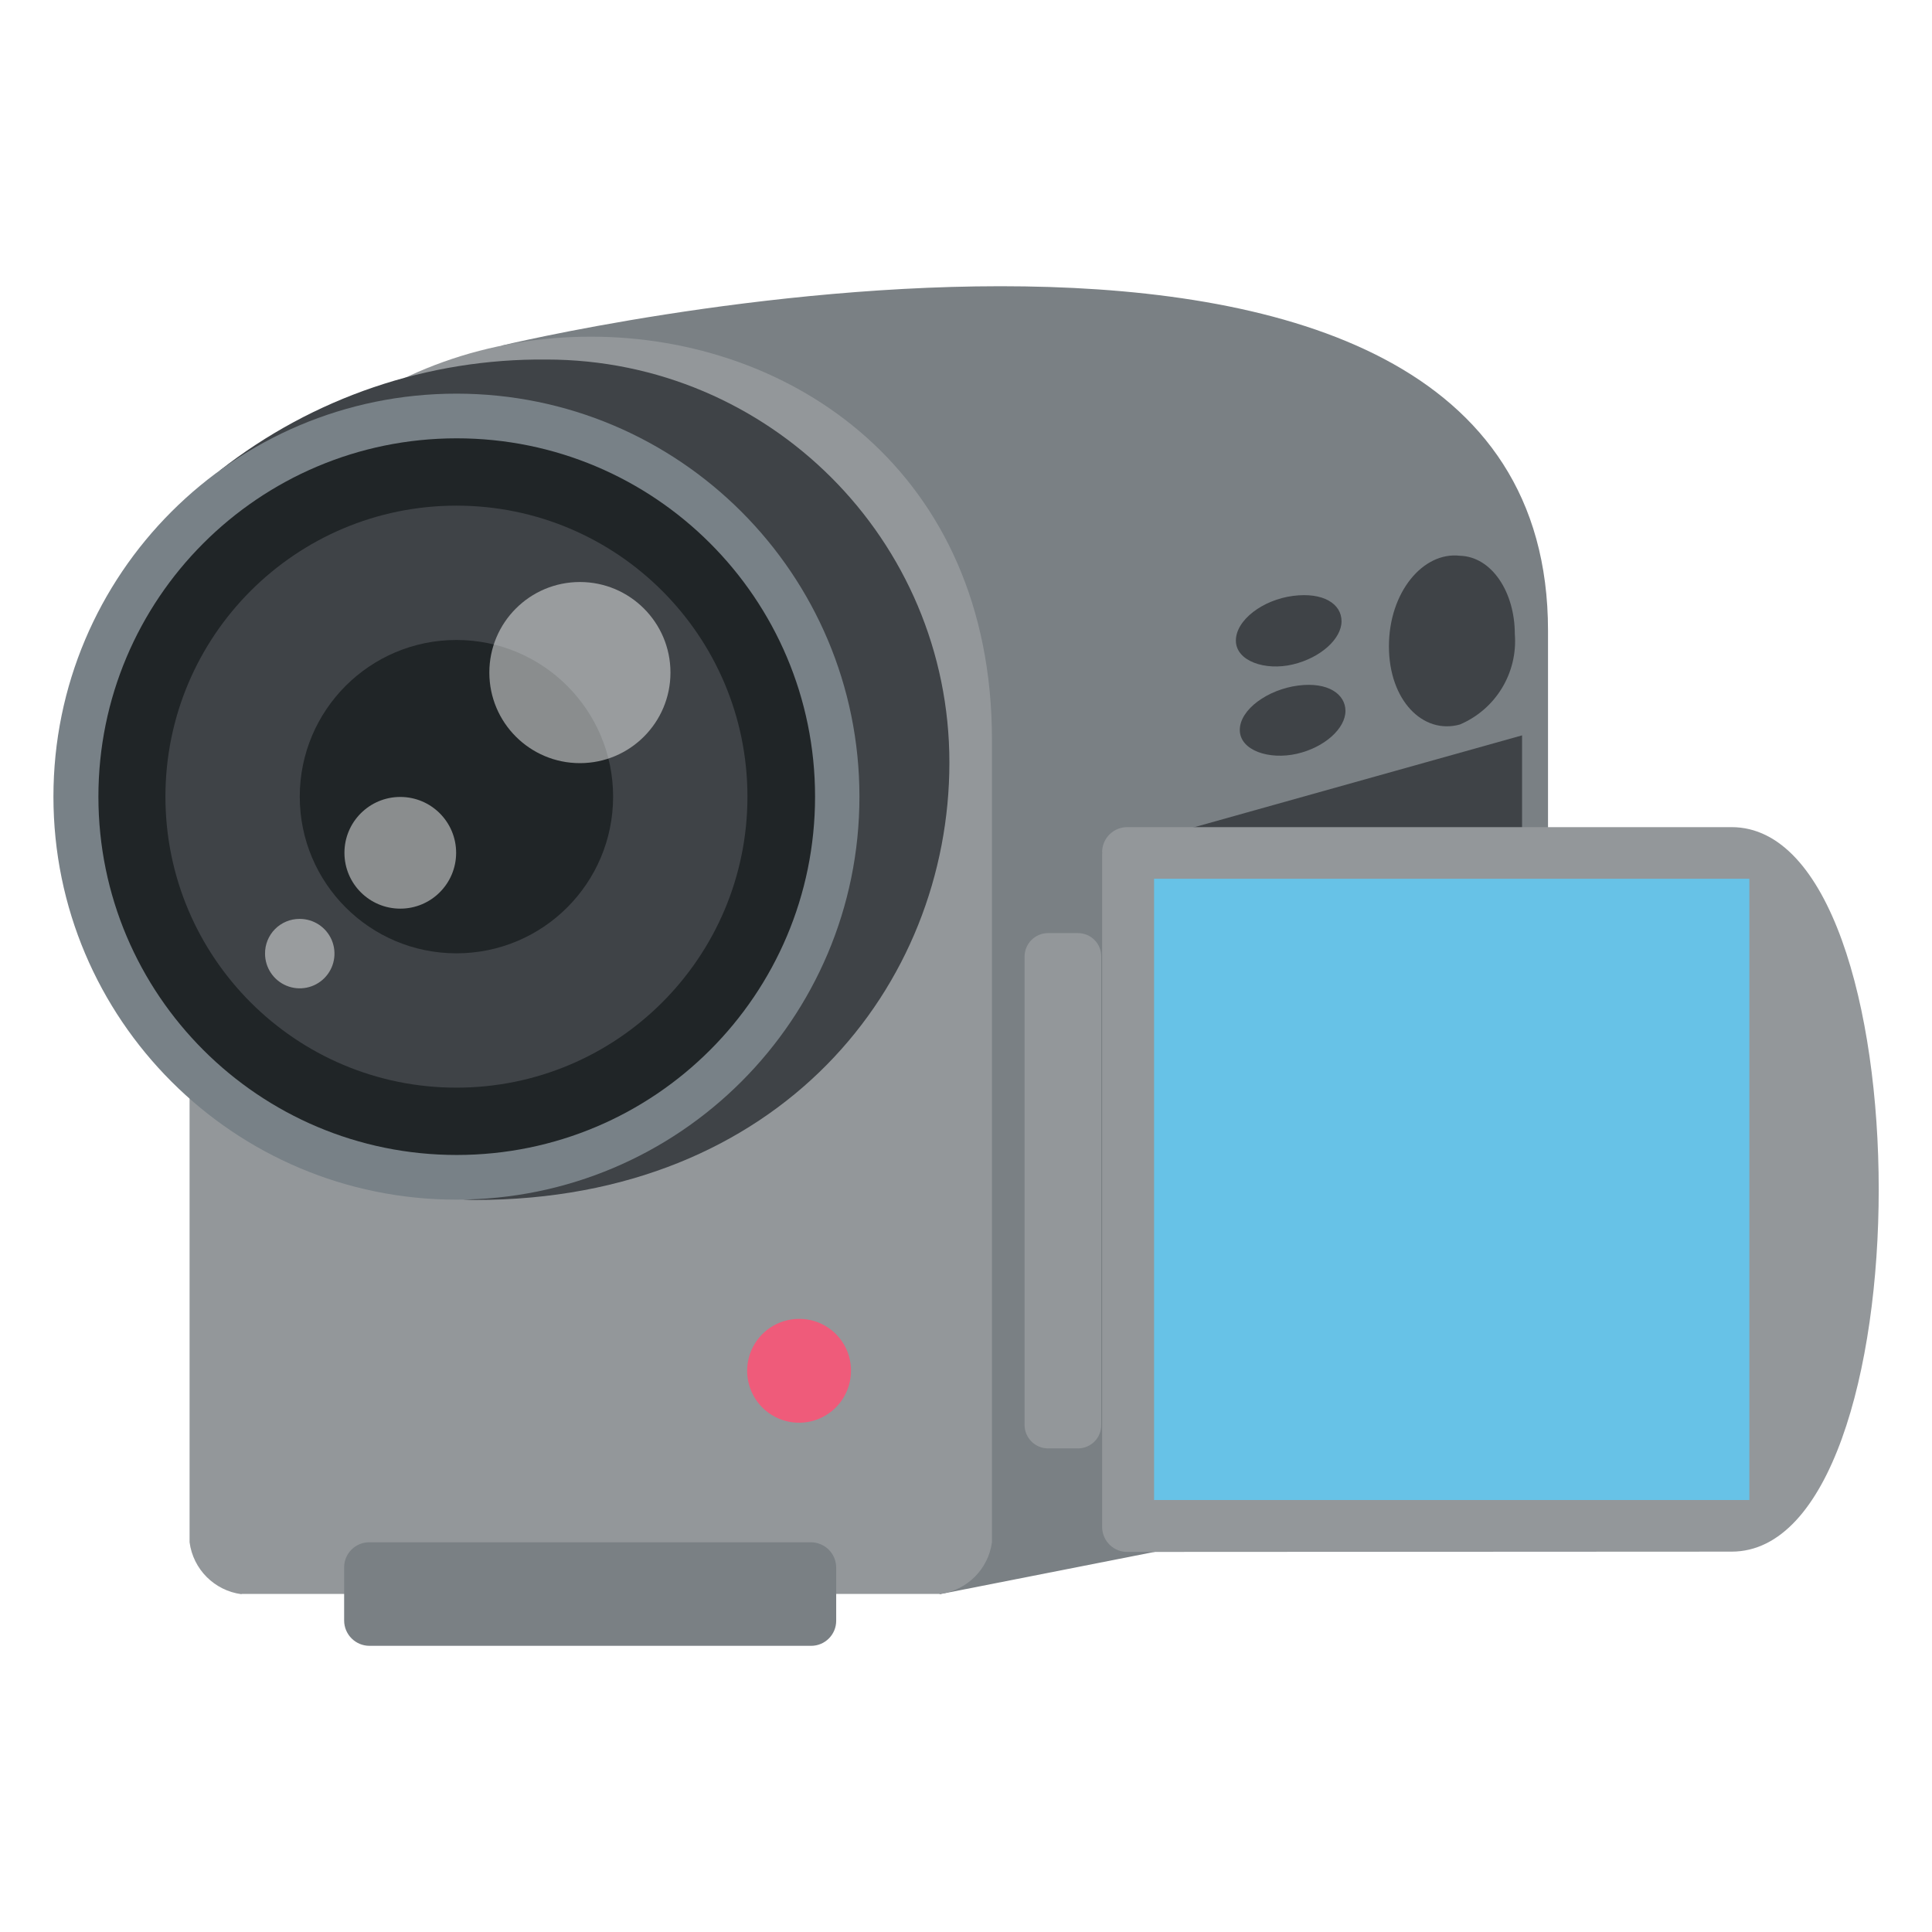
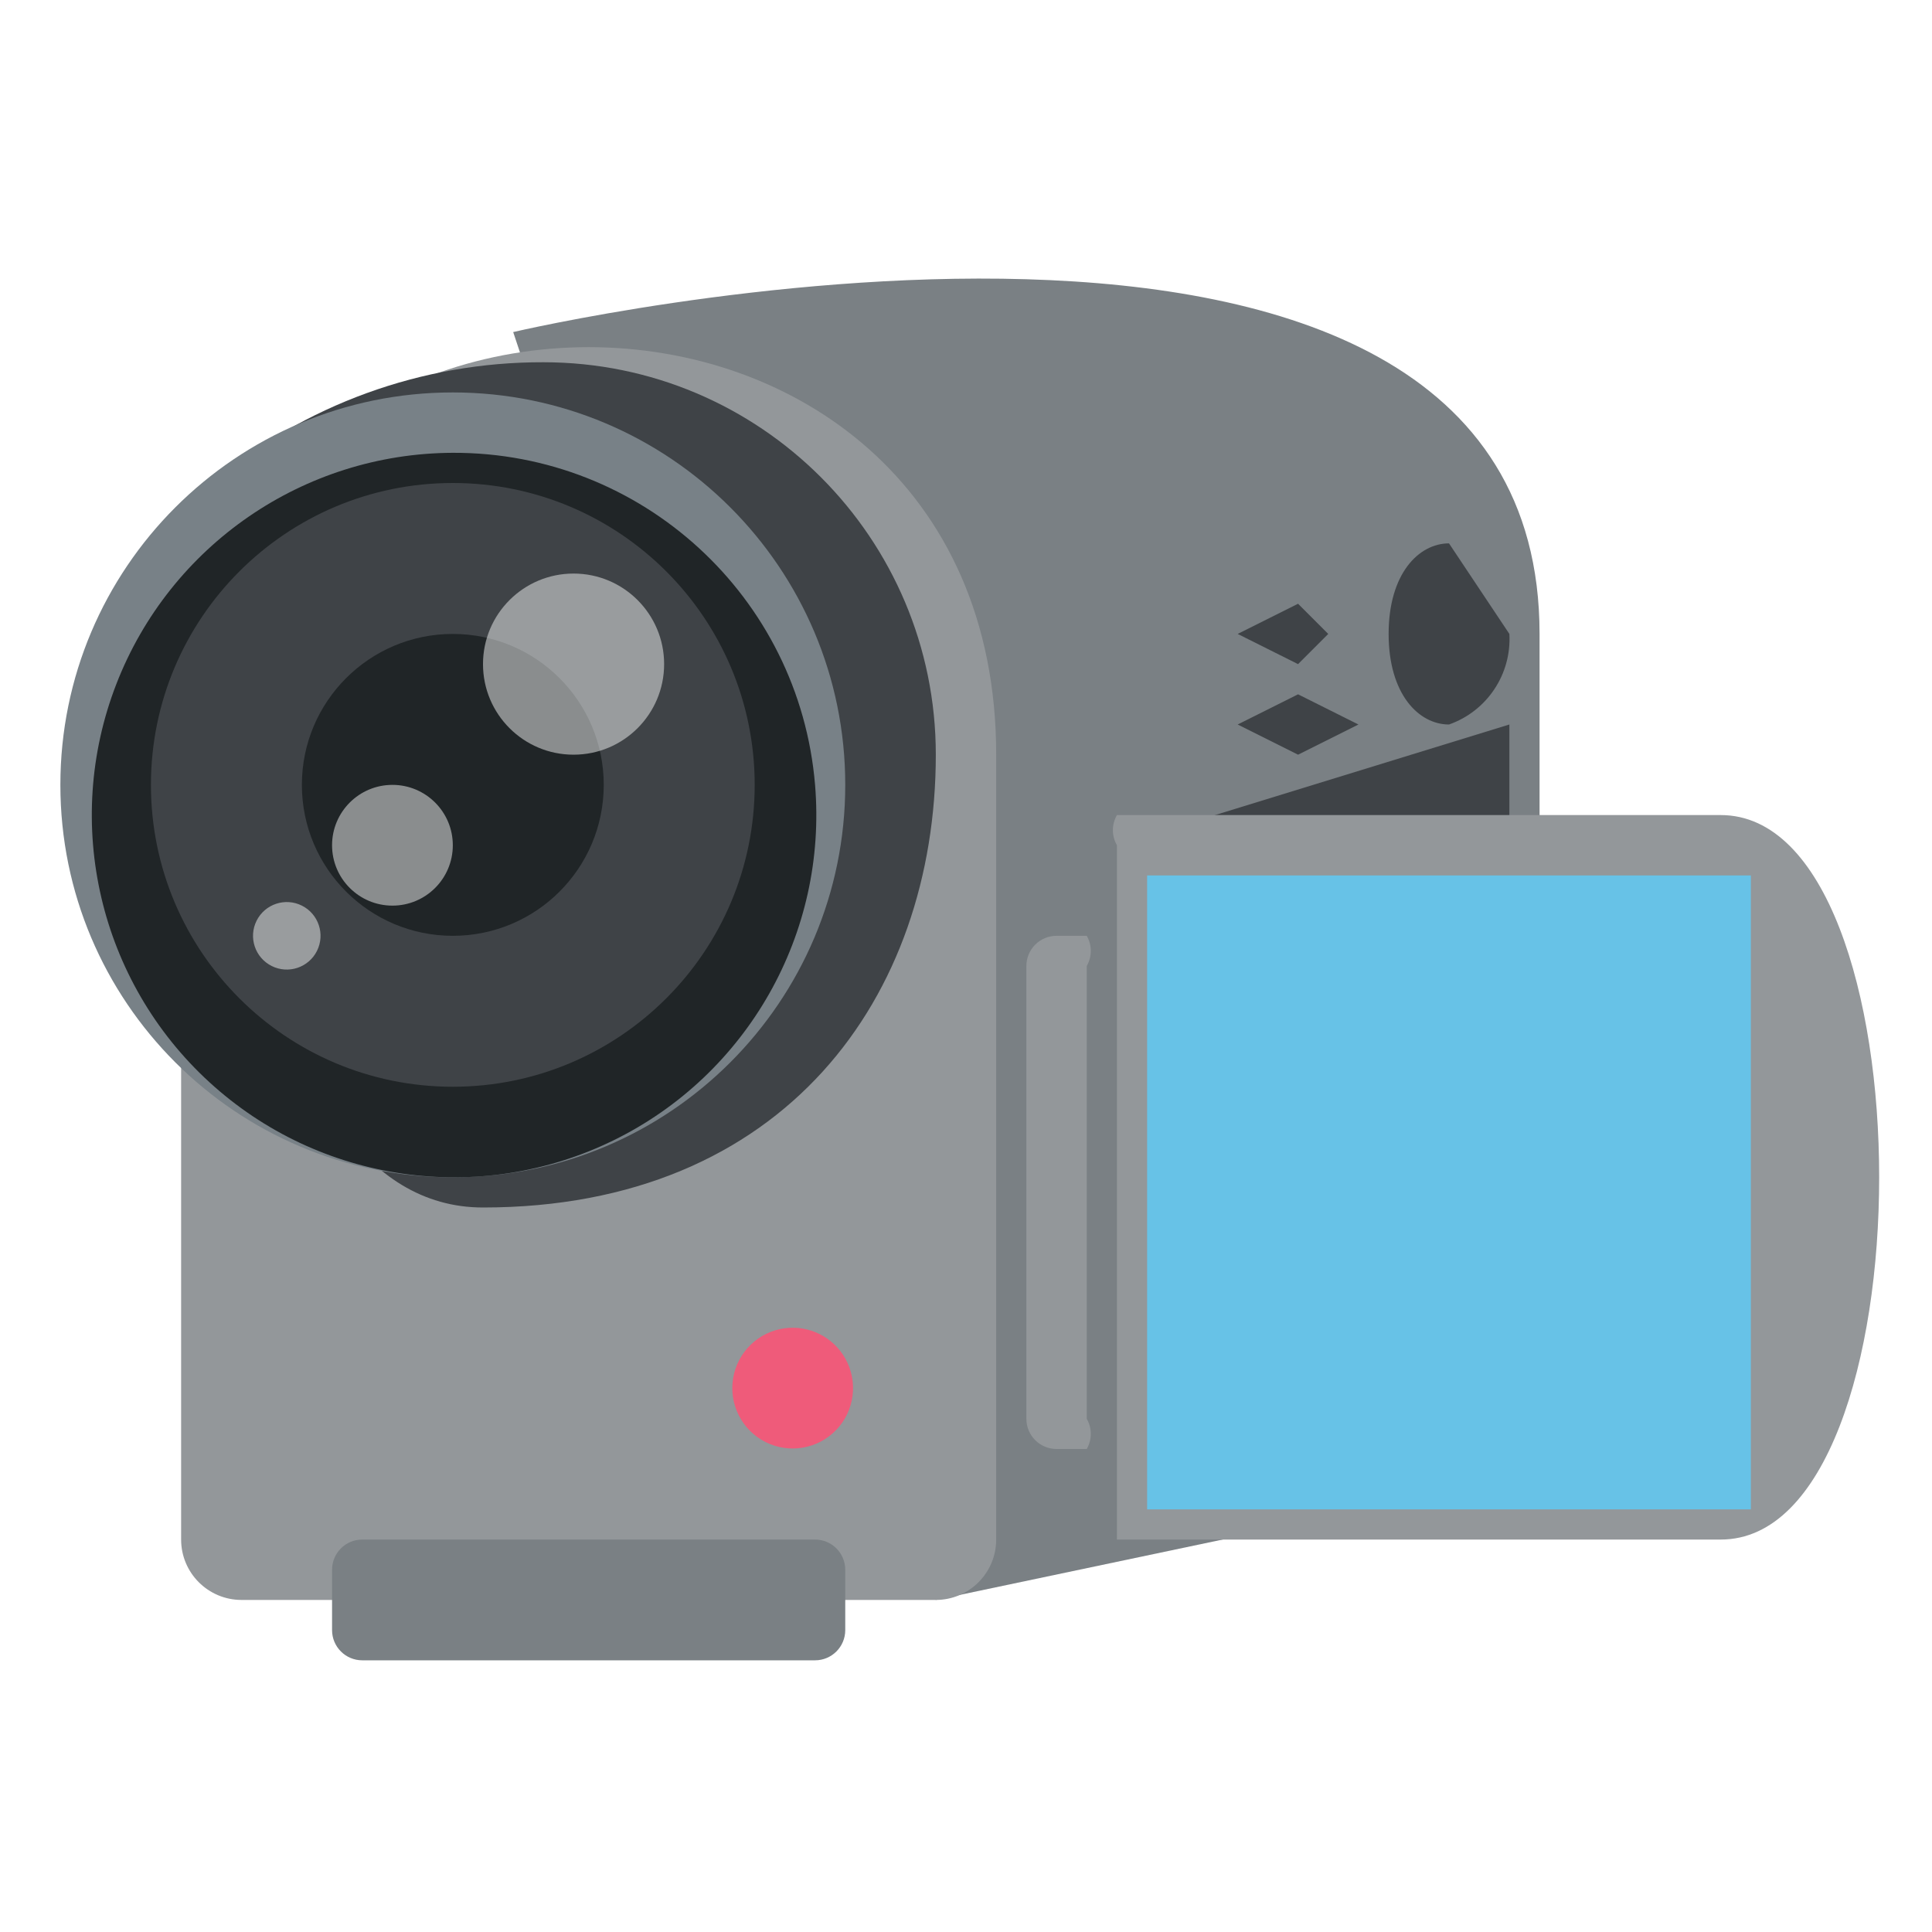
<svg xmlns="http://www.w3.org/2000/svg" id="Layer_1" data-name="Layer 1" viewBox="0 0 64 64">
  <defs>
-     <style>.cls-1{fill:#7a8084;}.cls-2{fill:#93979a;}.cls-3{fill:#ef5b7a;}.cls-4{fill:#3f4347;}.cls-5{fill:#788187;}.cls-6{fill:#202527;}.cls-7{opacity:0.5;isolation:isolate;}.cls-8{fill:#f4f5f5;}.cls-9{fill:#67c2e7;}</style>
+     <style>
+       .cls-1{fill:#7a8084}.cls-2{fill:#93979a}.cls-4{fill:#3f4347}.cls-6{fill:#202527}.cls-7{opacity:.5;isolation:isolate}.cls-8{fill:#f4f5f5}
+     </style>
  </defs>
-   <path class="cls-1" d="M31.13,52.81,16.61,11.45s34.67-8.38,34.67,9.44V47.46a2,2,0,0,1-1.72,1.72Z" />
-   <path class="cls-2" d="M8,52.81a2,2,0,0,1-1.72-1.72V24.51c0-17.81,26.58-17.81,26.58,0V51.09a2,2,0,0,1-1.71,1.71H8Z" />
-   <path class="cls-3" d="M26.48,43.69a1.72,1.72,0,1,0,1.71,1.71A1.71,1.71,0,0,0,26.48,43.69Z" />
-   <path class="cls-1" d="M12.24,51.09H26.86a.84.84,0,0,1,.84.84v1.76a.83.83,0,0,1-.83.83H12.24a.84.84,0,0,1-.84-.84V51.92A.83.83,0,0,1,12.24,51.09Z" />
-   <path class="cls-4" d="M31.45,25.26c0,7.38-5.6,14.49-15.7,14.49-7.37,0-8.46-16.8-8.46-24.17A17.27,17.27,0,0,1,18.1,11.91,13.35,13.35,0,0,1,31.45,25.26Z" />
-   <circle class="cls-5" cx="15.12" cy="26.39" r="13.35" />
-   <path class="cls-6" d="M27,26.39A11.87,11.87,0,1,1,15.12,14.52,11.87,11.87,0,0,1,27,26.39Z" />
-   <circle class="cls-4" cx="15.12" cy="26.39" r="9.64" />
-   <circle class="cls-6" cx="15.12" cy="26.39" r="5.19" />
+   <path class="cls-1" d="M31 53L17 11s34-8 34 10v26a2 2 0 0 1-1 2z" />
+   <path class="cls-2" d="M8 53a2 2 0 0 1-2-2V25C6 7 33 7 33 25v26a2 2 0 0 1-2 2H8z" />
+   <path d="M26 44a2 2 0 1 0 2 1 2 2 0 0 0-2-1z" fill="#ef5b7a" />
+   <path class="cls-1" d="M12 51h15a1 1 0 0 1 1 1v2a1 1 0 0 1-1 1H12a1 1 0 0 1-1-1v-2a1 1 0 0 1 1-1z" />
+   <path class="cls-4" d="M31 25c0 8-5 15-15 15-8 0-9-17-9-24a17 17 0 0 1 11-4 13 13 0 0 1 13 13z" />
+   <circle cx="15" cy="26" r="13" fill="#788187" />
+   <path class="cls-6" d="M27 26a12 12 0 1 1-12-11 12 12 0 0 1 12 11z" />
+   <circle class="cls-4" cx="15" cy="26" r="10" />
+   <circle class="cls-6" cx="15" cy="26" r="5" />
  <g class="cls-7">
-     <path class="cls-8" d="M22.21,22.28a3,3,0,1,1-3-3A3,3,0,0,1,22.21,22.28Z" />
+     <path class="cls-8" d="M22 22a3 3 0 1 1-3-3 3 3 0 0 1 3 3z" />
  </g>
  <g class="cls-7">
-     <circle class="cls-8" cx="13.26" cy="28.25" r="1.85" />
+     <circle class="cls-8" cx="13" cy="28" r="2" />
  </g>
  <g class="cls-7">
-     <path class="cls-8" d="M9.92,30.44a1.15,1.15,0,1,1-1.14,1.15A1.14,1.14,0,0,1,9.92,30.44Z" />
+     <path class="cls-8" d="M10 30a1 1 0 1 1-1 2 1 1 0 0 1 1-2z" />
  </g>
-   <path class="cls-4" d="M50.18,21a3,3,0,0,1-1.82,3c-1.22.34-2.35-.8-2.35-2.59s1.13-3.14,2.35-3C49.42,18.44,50.18,19.62,50.18,21Z" />
-   <path class="cls-4" d="M44.57,23.55c0,.58-.69,1.21-1.61,1.42s-1.89-.11-1.89-.79S42,22.84,43,22.71,44.57,23,44.57,23.55Z" />
-   <path class="cls-4" d="M44.44,20.58c0,.58-.69,1.21-1.61,1.43s-1.89-.11-1.89-.79.89-1.35,1.89-1.48S44.44,20,44.44,20.58Z" />
-   <polygon class="cls-4" points="36.5 28.26 50.42 24.36 50.42 33.59 36.5 28.26" />
-   <path class="cls-2" d="M37.36,51.41a.83.83,0,0,1-.85-.81V28.21a.83.83,0,0,1,.85-.81h20c6.5,0,6.5,24,0,24Z" />
-   <path class="cls-2" d="M33.94,31.69a.78.78,0,0,1,.77-.78h1a.77.77,0,0,1,.77.78V47.2a.77.77,0,0,1-.77.78h-1a.78.78,0,0,1-.77-.78V31.69Z" />
-   <rect class="cls-9" x="38.23" y="29.11" width="19.72" height="20.58" />
+   <path class="cls-4" d="M50 21a3 3 0 0 1-2 3c-1 0-2-1-2-3s1-3 2-3l2 3zM45 24l-2 1-2-1 2-1 2 1zM44 21l-1 1-2-1 2-1 1 1zM37 28l13-4v10l-13-6z" />
+   <path class="cls-2" d="M37 51V28a1 1 0 0 1 0-1h20c7 0 7 24 0 24zM34 32a1 1 0 0 1 1-1h1a1 1 0 0 1 0 1v15a1 1 0 0 1 0 1h-1a1 1 0 0 1-1-1V32z" />
+   <path fill="#67c2e7" d="M38 29h20v21H38z" />
</svg>
